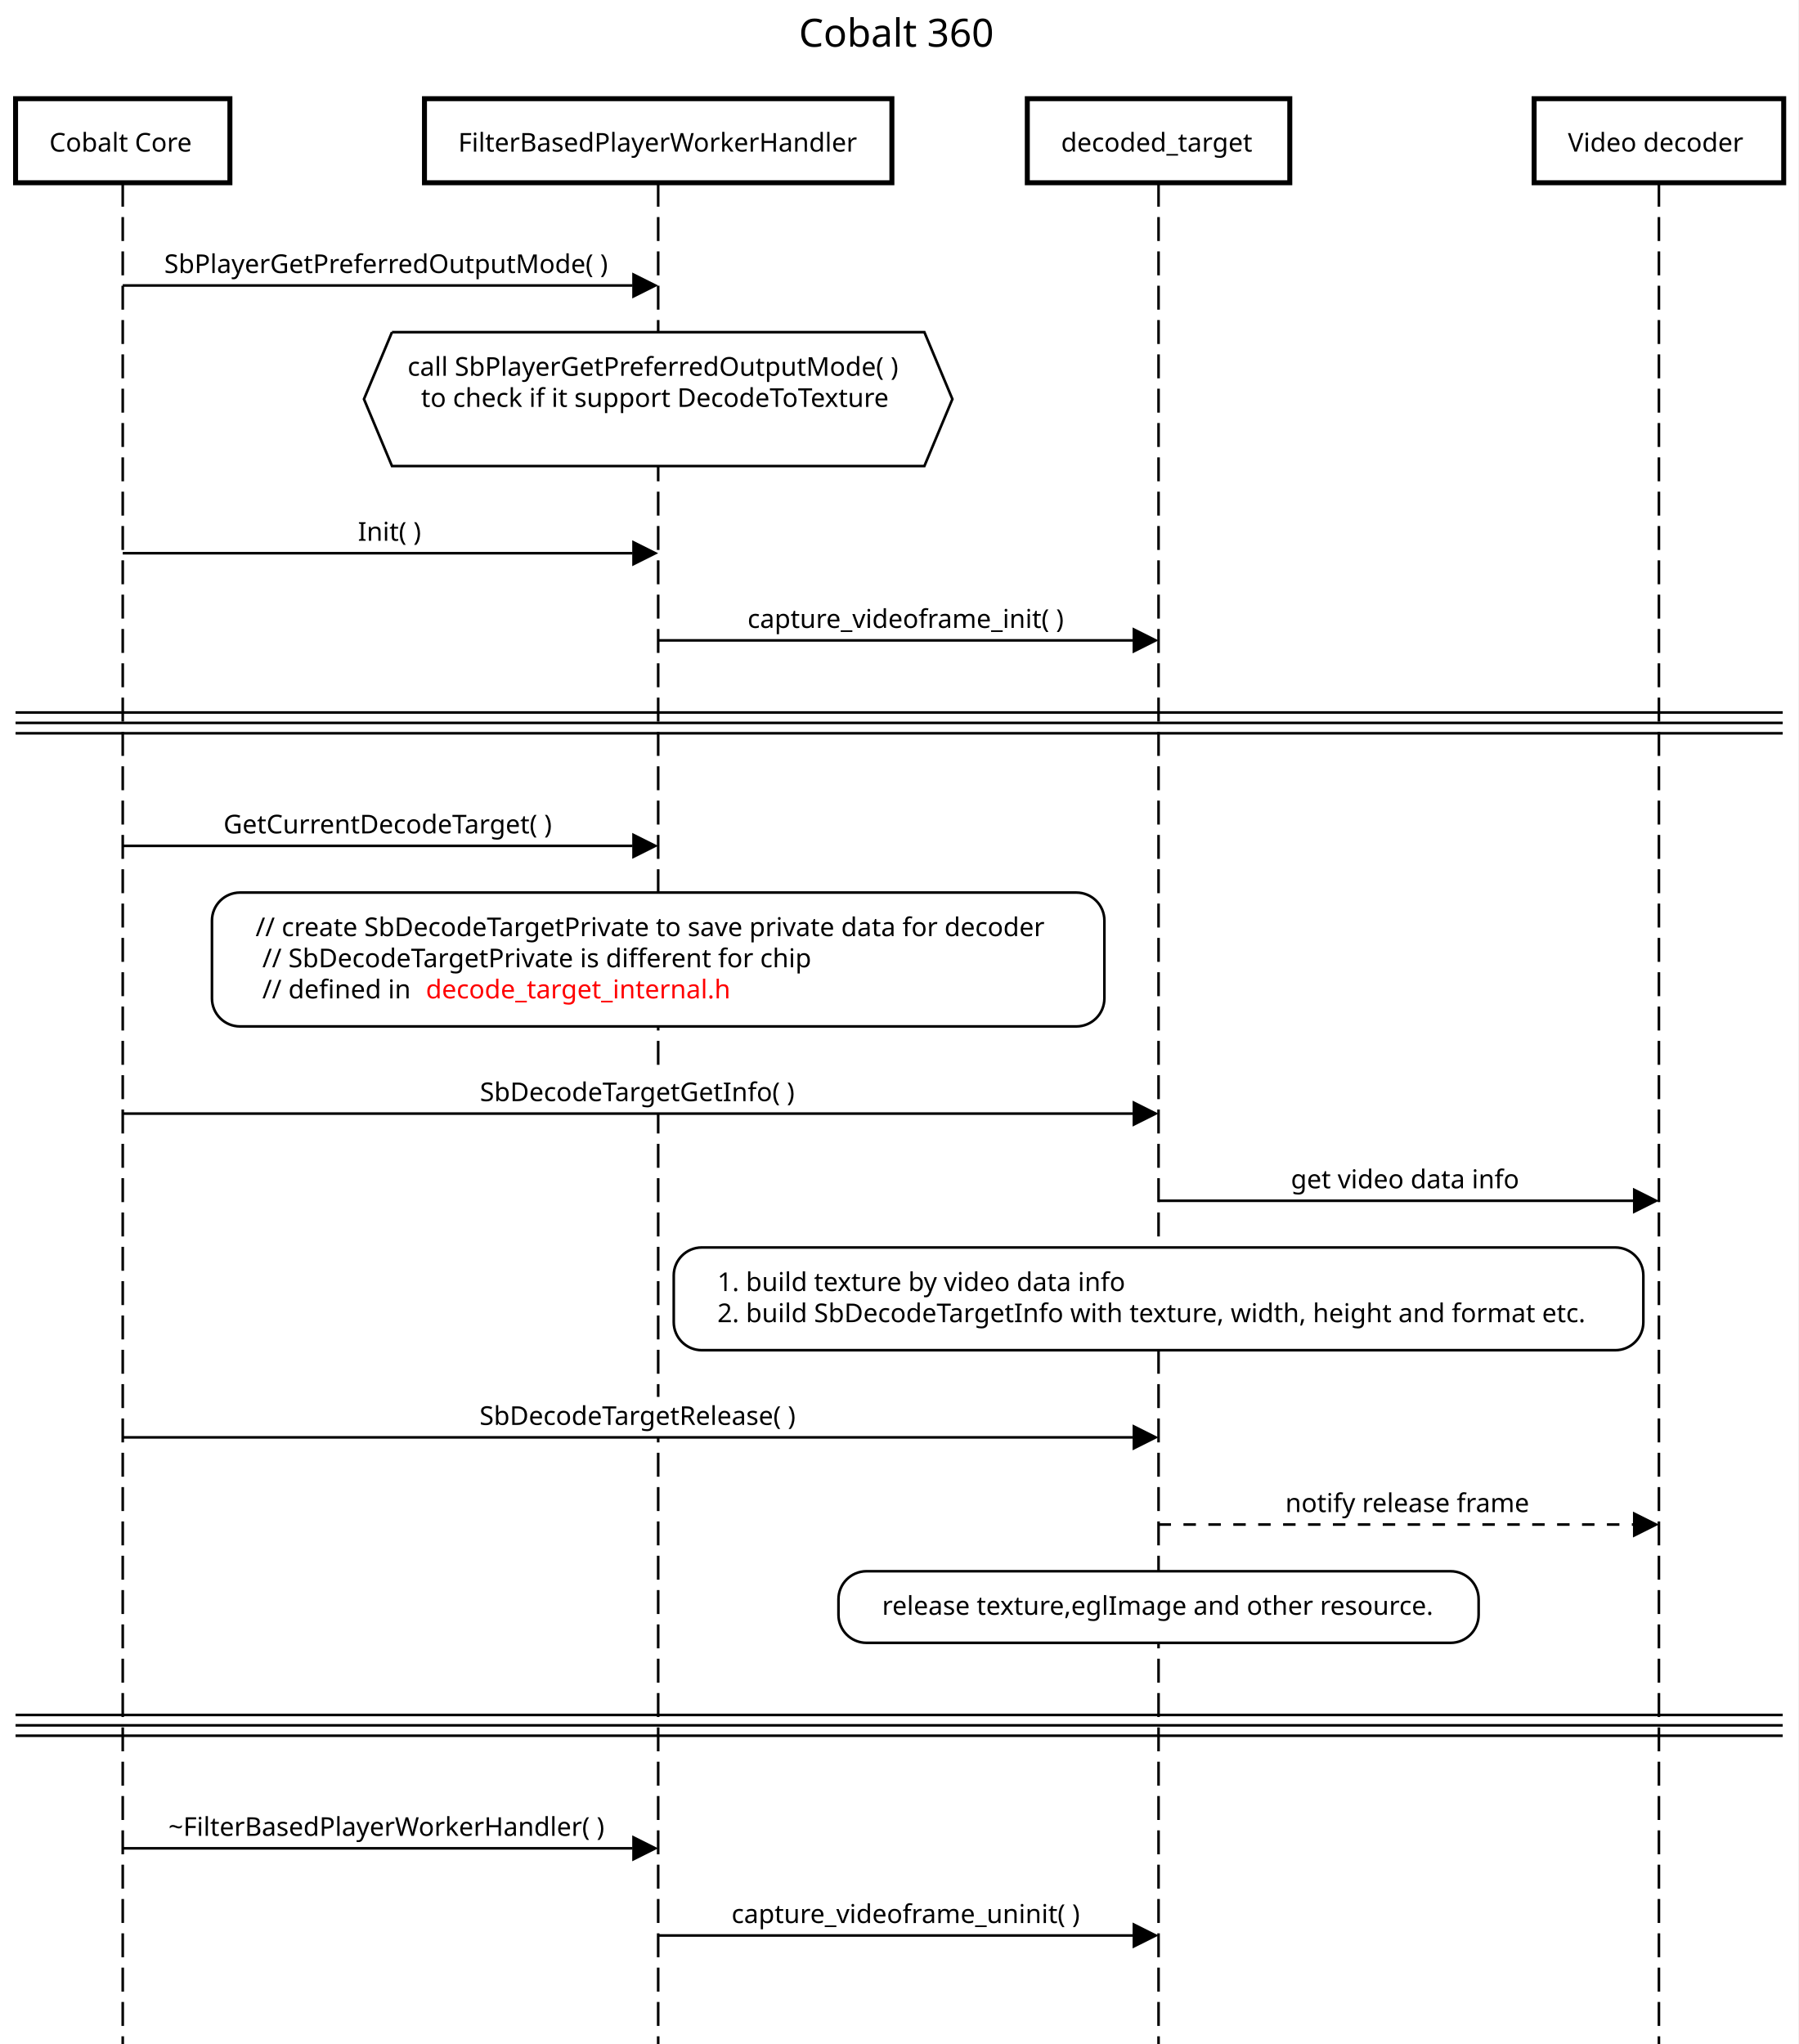
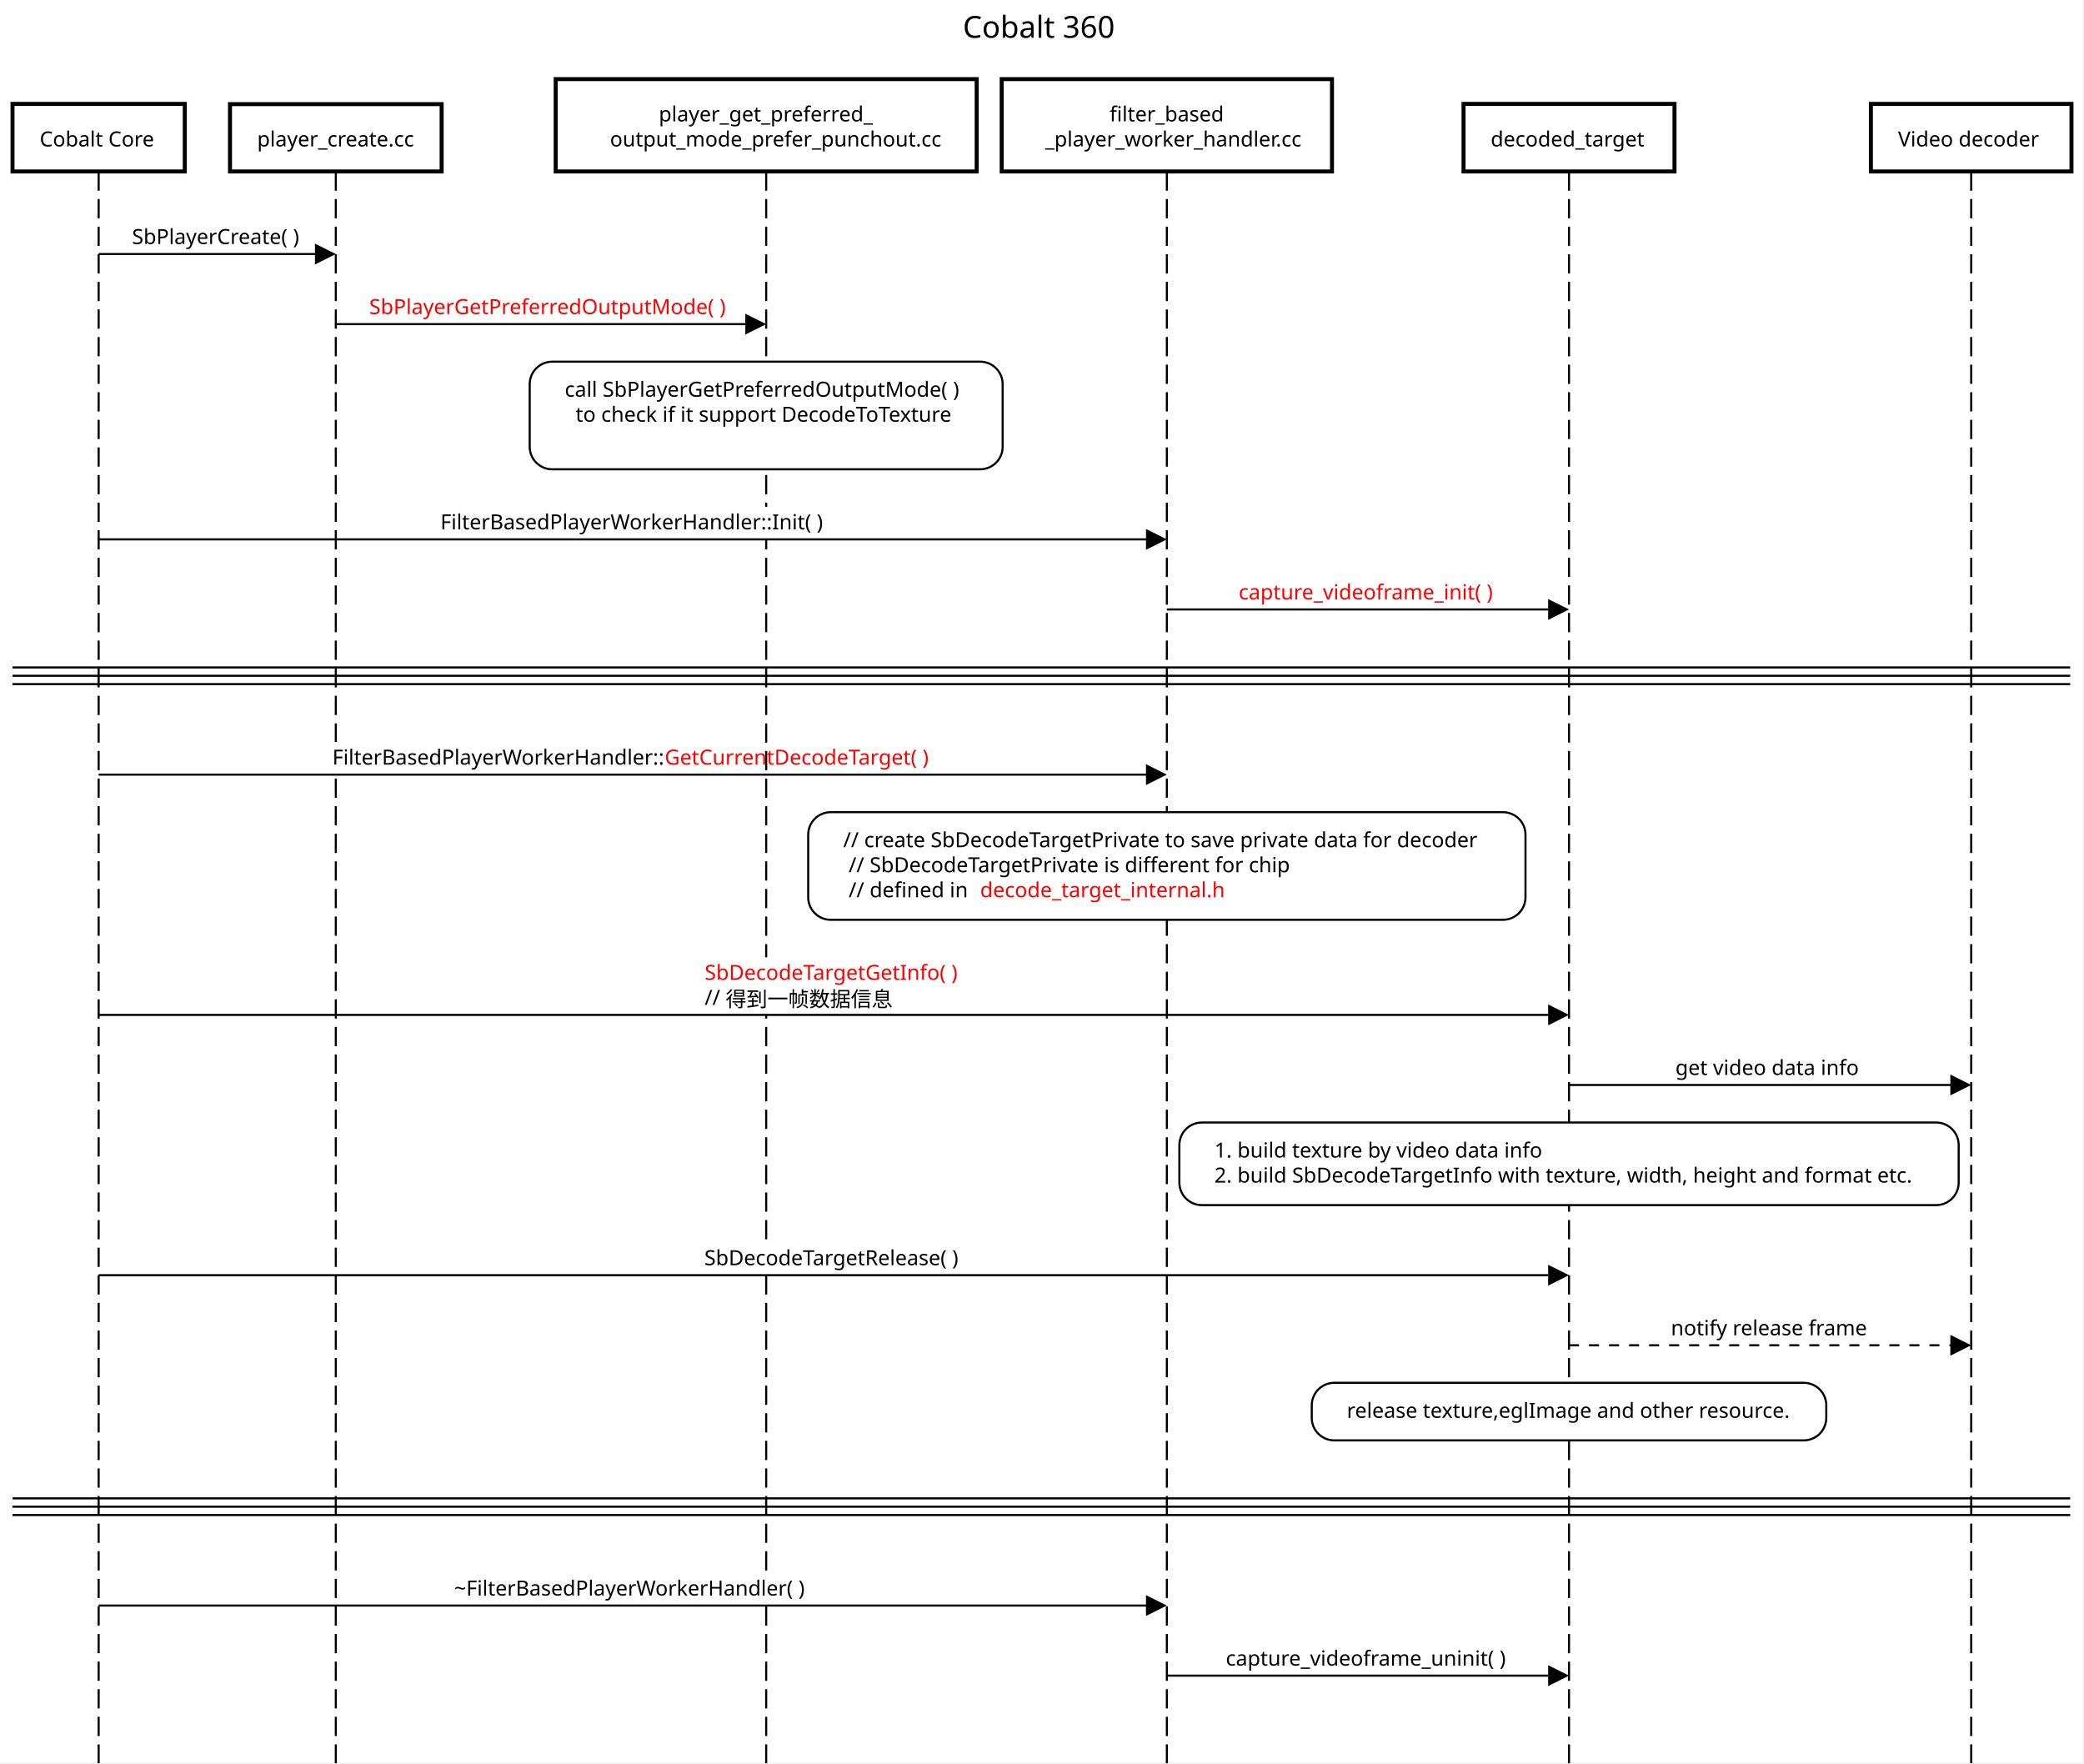
- <svg xmlns="http://www.w3.org/2000/svg" version="1.1" width="1016" height="1155">
+ <svg xmlns="http://www.w3.org/2000/svg" version="1.1" width="1464.902" height="1239.355">
  <defs />
  <g>
    <g />
    <g />
    <g />
    <g />
    <g />
    <g />
    <g />
    <g />
    <g />
    <g />
    <g />
    <g />
    <g />
    <g />
    <g />
    <g />
    <g />
    <g />
    <g />
    <g />
    <g />
    <g />
+     <g />
+     <g />
+     <g />
+     <g />
+     <g />
+     <g />
+     <g />
+     <g />
+     <g />
+     <g />
+     <g />
+     <g />
+     <g />
+     <g />
+     <g />
+     <g />
+     <g />
+     <g />
+     <g />
+     <g />
+     <g />
+     <g />
+     <g />
+     <g />
+     <g />
+     <g />
+     <g />
+     <g />
+     <g />
+     <g />
+     <g />
+     <g />
+     <g />
+     <g />
+     <g />
+     <g />
+     <g />
+     <g />
+     <g />
+     <g />
+     <g />
+     <g />
+     <g />
+     <g />
+     <g />
+     <g />
+     <g />
+     <g />
+     <g />
+     <g />
+     <g />
+     <g />
+     <g />
+     <g />
+     <g />
+     <g />
+     <g />
+     <g />
+     <g />
+     <g />
+     <g />
+     <g />
+     <g />
+     <g />
+     <g />
+     <g />
+     <g />
+     <g />
+     <g />
+     <g />
+     <g />
+     <g />
+     <g />
+     <g />
+     <g />
+     <g />
+     <g />
+     <g />
+     <g />
+     <g />
+     <g />
+     <g />
+     <g />
+     <g />
+     <g />
+     <g />
+     <g />
+     <g />
+     <g />
+     <g />
+     <g />
+     <g />
+     <g />
+     <g />
+     <g />
+     <g />
+     <g />
+     <g />
+     <g />
+     <g />
+     <g />
+     <g />
+     <g />
+     <g />
+     <g />
+     <g />
+     <g />
+     <g />
+     <g />
+     <g />
+     <g />
+     <g />
+     <g />
+     <g />
+     <g />
+     <g />
+     <g />
+     <g />
+     <g />
+     <g />
+     <g />
+     <g />
+     <g />
+     <g />
+     <g />
+     <g />
+     <g />
+     <g />
+     <g />
+     <g />
+     <g />
+     <g />
+     <g />
+     <g />
+     <g />
+     <g />
+     <g />
+     <g />
+     <g />
+     <g />
+     <g />
+     <g />
+     <g />
+     <g />
+     <g />
+     <g />
+     <g />
+     <g />
+     <g />
+     <g />
+     <g />
+     <g />
+     <g />
+     <g />
+     <g />
+     <g />
+     <g />
+     <g />
+     <g />
+     <g />
+     <g />
+     <g />
+     <g />
+     <g />
+     <g />
+     <g />
+     <g />
+     <g />
+     <g />
+     <g />
+     <g />
+     <g />
+     <g />
+     <g />
+     <g />
+     <g />
+     <g />
+     <g />
    <g>
-       <rect fill="white" stroke="none" x="0" y="0" width="1016" height="1155" />
+       <rect fill="white" stroke="none" x="0" y="0" width="1464" height="1239" />
+     </g>
+     <g />
+     <g>
+       <path fill="none" stroke="black" paint-order="fill stroke markers" d=" M 69.343 120.52 L 69.343 1239.355" stroke-miterlimit="10" stroke-width="1.466" stroke-dasharray="13.532,5.864" />
+       <path fill="none" stroke="black" paint-order="fill stroke markers" d=" M 236.054 120.52 L 236.054 1239.355" stroke-miterlimit="10" stroke-width="1.466" stroke-dasharray="13.532,5.864" />
+       <path fill="none" stroke="black" paint-order="fill stroke markers" d=" M 538.57 120.52 L 538.57 1239.355" stroke-miterlimit="10" stroke-width="1.466" stroke-dasharray="13.532,5.864" />
+       <path fill="none" stroke="black" paint-order="fill stroke markers" d=" M 820.21 120.52 L 820.21 1239.355" stroke-miterlimit="10" stroke-width="1.466" stroke-dasharray="13.532,5.864" />
+       <path fill="none" stroke="black" paint-order="fill stroke markers" d=" M 1102.907 120.52 L 1102.907 1239.355" stroke-miterlimit="10" stroke-width="1.466" stroke-dasharray="13.532,5.864" />
+       <path fill="none" stroke="black" paint-order="fill stroke markers" d=" M 1385.605 120.52 L 1385.605 1239.355" stroke-miterlimit="10" stroke-width="1.466" stroke-dasharray="13.532,5.864" />
    </g>
    <g>
-       <text fill="black" stroke="none" font-family="sans-serif" font-size="16.5pt" font-style="normal" font-weight="normal" text-decoration="normal" x="451.342" y="26.388" text-anchor="start" dominant-baseline="alphabetic" xml:space="preserve">Cobalt 360</text>
-     </g>
-     <g />
-     <g>
-       <path fill="none" stroke="black" paint-order="fill stroke markers" d=" M 69.343 103.264 L 69.343 1155.251" stroke-miterlimit="10" stroke-width="1.466" stroke-dasharray="13.532,5.864" />
-       <path fill="none" stroke="black" paint-order="fill stroke markers" d=" M 371.859 103.264 L 371.859 1155.251" stroke-miterlimit="10" stroke-width="1.466" stroke-dasharray="13.532,5.864" />
-       <path fill="none" stroke="black" paint-order="fill stroke markers" d=" M 654.557 103.264 L 654.557 1155.251" stroke-miterlimit="10" stroke-width="1.466" stroke-dasharray="13.532,5.864" />
-       <path fill="none" stroke="black" paint-order="fill stroke markers" d=" M 937.255 103.264 L 937.255 1155.251" stroke-miterlimit="10" stroke-width="1.466" stroke-dasharray="13.532,5.864" />
+       <path fill="none" stroke="none" />
+       <g>
+         <path fill="white" stroke="black" paint-order="fill stroke markers" d=" M 8.796 73.022 L 129.891 73.022 L 129.891 120.52 L 8.796 120.52 L 8.796 73.022 Z" stroke-miterlimit="10" stroke-width="2.815" stroke-dasharray="" />
+       </g>
+       <g>
+         <g />
+         <text fill="black" stroke="none" font-family="sans-serif" font-size="11pt" font-style="normal" font-weight="normal" text-decoration="normal" x="27.883" y="102.928" text-anchor="start" dominant-baseline="alphabetic" xml:space="preserve">Cobalt Core</text>
+       </g>
+       <path fill="none" stroke="none" />
+       <g>
+         <path fill="white" stroke="black" paint-order="fill stroke markers" d=" M 161.674 73.198 L 310.435 73.198 L 310.435 120.52 L 161.674 120.52 L 161.674 73.198 Z" stroke-miterlimit="10" stroke-width="2.815" stroke-dasharray="" />
+       </g>
+       <g>
+         <text fill="black" stroke="none" font-family="sans-serif" font-size="11pt" font-style="normal" font-weight="normal" text-decoration="normal" x="180.761" y="102.928" text-anchor="start" dominant-baseline="alphabetic" xml:space="preserve">player_create.cc</text>
+       </g>
+       <path fill="none" stroke="none" />
+       <g>
+         <path fill="white" stroke="black" paint-order="fill stroke markers" d=" M 390.607 55.606 L 686.534 55.606 L 686.534 120.52 L 390.607 120.52 L 390.607 55.606 Z" stroke-miterlimit="10" stroke-width="2.815" stroke-dasharray="" />
+       </g>
+       <g>
+         <text fill="black" stroke="none" font-family="sans-serif" font-size="11pt" font-style="normal" font-weight="normal" text-decoration="normal" x="463.076" y="85.336" text-anchor="start" dominant-baseline="alphabetic" xml:space="preserve">player_get_preferred_</text>
+         <text fill="black" stroke="none" font-family="sans-serif" font-size="11pt" font-style="normal" font-weight="normal" text-decoration="normal" x="409.694" y="102.928" text-anchor="start" dominant-baseline="alphabetic" xml:space="preserve">     output_mode_prefer_punchout.cc</text>
+       </g>
+       <path fill="none" stroke="none" />
+       <g>
+         <path fill="white" stroke="black" paint-order="fill stroke markers" d=" M 704.125 55.606 L 936.294 55.606 L 936.294 120.52 L 704.125 120.52 L 704.125 55.606 Z" stroke-miterlimit="10" stroke-width="2.815" stroke-dasharray="" />
+       </g>
+       <g>
+         <text fill="black" stroke="none" font-family="sans-serif" font-size="11pt" font-style="normal" font-weight="normal" text-decoration="normal" x="779.984" y="85.336" text-anchor="start" dominant-baseline="alphabetic" xml:space="preserve">filter_based</text>
+         <text fill="black" stroke="none" font-family="sans-serif" font-size="11pt" font-style="normal" font-weight="normal" text-decoration="normal" x="723.212" y="102.928" text-anchor="start" dominant-baseline="alphabetic" xml:space="preserve">   _player_worker_handler.cc</text>
+       </g>
+       <path fill="none" stroke="none" />
+       <g>
+         <path fill="white" stroke="black" paint-order="fill stroke markers" d=" M 1028.759 73.022 L 1177.055 73.022 L 1177.055 120.52 L 1028.759 120.52 L 1028.759 73.022 Z" stroke-miterlimit="10" stroke-width="2.815" stroke-dasharray="" />
+       </g>
+       <g>
+         <g />
+         <text fill="black" stroke="none" font-family="sans-serif" font-size="11pt" font-style="normal" font-weight="normal" text-decoration="normal" x="1047.846" y="102.928" text-anchor="start" dominant-baseline="alphabetic" xml:space="preserve">decoded_target</text>
+       </g>
+       <path fill="none" stroke="none" />
+       <g>
+         <path fill="white" stroke="black" paint-order="fill stroke markers" d=" M 1315.104 73.022 L 1456.106 73.022 L 1456.106 120.52 L 1315.104 120.52 L 1315.104 73.022 Z" stroke-miterlimit="10" stroke-width="2.815" stroke-dasharray="" />
+       </g>
+       <g>
+         <g />
+         <text fill="black" stroke="none" font-family="sans-serif" font-size="11pt" font-style="normal" font-weight="normal" text-decoration="normal" x="1334.191" y="102.928" text-anchor="start" dominant-baseline="alphabetic" xml:space="preserve">Video decoder</text>
+       </g>
    </g>
    <g>
-       <path fill="none" stroke="none" />
-       <g>
-         <path fill="white" stroke="black" paint-order="fill stroke markers" d=" M 8.796 55.766 L 129.891 55.766 L 129.891 103.264 L 8.796 103.264 L 8.796 55.766 Z" stroke-miterlimit="10" stroke-width="2.815" stroke-dasharray="" />
-       </g>
-       <g>
-         <g />
-         <text fill="black" stroke="none" font-family="sans-serif" font-size="11pt" font-style="normal" font-weight="normal" text-decoration="normal" x="27.883" y="85.672" text-anchor="start" dominant-baseline="alphabetic" xml:space="preserve">Cobalt Core</text>
-       </g>
-       <path fill="none" stroke="none" />
-       <g>
-         <path fill="white" stroke="black" paint-order="fill stroke markers" d=" M 239.82 55.766 L 503.899 55.766 L 503.899 103.264 L 239.82 103.264 L 239.82 55.766 Z" stroke-miterlimit="10" stroke-width="2.815" stroke-dasharray="" />
-       </g>
-       <g>
-         <g />
-         <text fill="black" stroke="none" font-family="sans-serif" font-size="11pt" font-style="normal" font-weight="normal" text-decoration="normal" x="258.907" y="85.672" text-anchor="start" dominant-baseline="alphabetic" xml:space="preserve">FilterBasedPlayerWorkerHandler</text>
-       </g>
-       <path fill="none" stroke="none" />
-       <g>
-         <path fill="white" stroke="black" paint-order="fill stroke markers" d=" M 580.409 55.766 L 728.705 55.766 L 728.705 103.264 L 580.409 103.264 L 580.409 55.766 Z" stroke-miterlimit="10" stroke-width="2.815" stroke-dasharray="" />
-       </g>
-       <g>
-         <g />
-         <text fill="black" stroke="none" font-family="sans-serif" font-size="11pt" font-style="normal" font-weight="normal" text-decoration="normal" x="599.496" y="85.672" text-anchor="start" dominant-baseline="alphabetic" xml:space="preserve">decoded_target</text>
-       </g>
-       <path fill="none" stroke="none" />
-       <g>
-         <path fill="white" stroke="black" paint-order="fill stroke markers" d=" M 866.754 55.766 L 1007.756 55.766 L 1007.756 103.264 L 866.754 103.264 L 866.754 55.766 Z" stroke-miterlimit="10" stroke-width="2.815" stroke-dasharray="" />
-       </g>
-       <g>
-         <g />
-         <text fill="black" stroke="none" font-family="sans-serif" font-size="11pt" font-style="normal" font-weight="normal" text-decoration="normal" x="885.841" y="85.672" text-anchor="start" dominant-baseline="alphabetic" xml:space="preserve">Video decoder</text>
+       <g>
+         <text fill="black" stroke="none" font-family="sans-serif" font-size="16pt" font-style="normal" font-weight="normal" text-decoration="normal" x="676.8" y="26.548" text-anchor="start" dominant-baseline="alphabetic" xml:space="preserve">Cobalt 360</text>
+       </g>
+       <g>
+         <rect fill="white" stroke="none" x="90.16" y="155.703" width="125.077" height="22.869" />
+         <text fill="black" stroke="none" font-family="sans-serif" font-size="11pt" font-style="normal" font-weight="normal" text-decoration="normal" x="92.799" y="171.536" text-anchor="start" dominant-baseline="alphabetic" xml:space="preserve">SbPlayerCreate( )</text>
+       </g>
+       <g>
+         <path fill="none" stroke="black" paint-order="fill stroke markers" d=" M 69.343 178.572 L 221.57 178.572" stroke-miterlimit="10" stroke-width="1.466" stroke-dasharray="" />
+         <g transform="translate(236.0541,178.5723) translate(-236.0541,-178.5723)">
+           <path fill="black" stroke="none" paint-order="stroke fill markers" d=" M 221.394 171.242 L 236.054 178.572 L 221.394 185.902 Z" />
+         </g>
+       </g>
+       <g>
+         <rect fill="white" stroke="none" x="256.871" y="204.96" width="260.882" height="22.869" />
+         <text fill="red" stroke="none" font-family="sans-serif" font-size="11pt" font-style="normal" font-weight="normal" text-decoration="normal" x="259.51" y="220.793" text-anchor="start" dominant-baseline="alphabetic" xml:space="preserve">SbPlayerGetPreferredOutputMode( )</text>
+       </g>
+       <g>
+         <path fill="none" stroke="black" paint-order="fill stroke markers" d=" M 236.054 227.829 L 524.086 227.829" stroke-miterlimit="10" stroke-width="1.466" stroke-dasharray="" />
+         <g transform="translate(538.5704,227.8293) translate(-538.5704,-227.8293)">
+           <path fill="black" stroke="none" paint-order="stroke fill markers" d=" M 523.911 220.499 L 538.57 227.829 L 523.911 235.159 Z" />
+         </g>
+       </g>
+       <path fill="white" stroke="black" paint-order="fill stroke markers" d=" M 372.342 270.049 L 372.342 270.049 A 15.833 15.833 0 0 1 388.175 254.217 L 688.966 254.217 L 688.966 254.217 A 15.833 15.833 0 0 1 704.799 270.049 L 704.799 314.029 L 704.799 314.029 A 15.833 15.833 0 0 1 688.966 329.861 L 388.175 329.861 L 388.175 329.861 A 15.833 15.833 0 0 1 372.342 314.029 L 372.342 270.049" stroke-miterlimit="10" stroke-width="1.466" stroke-dasharray="" />
+       <g>
+         <text fill="black" stroke="none" font-family="sans-serif" font-size="11pt" font-style="normal" font-weight="normal" text-decoration="normal" x="396.971" y="278.845" text-anchor="start" dominant-baseline="alphabetic" xml:space="preserve">call SbPlayerGetPreferredOutputMode( )</text>
+         <text fill="black" stroke="none" font-family="sans-serif" font-size="11pt" font-style="normal" font-weight="normal" text-decoration="normal" x="396.971" y="296.437" text-anchor="start" dominant-baseline="alphabetic" xml:space="preserve">  to check if it support DecodeToTexture</text>
+       </g>
+       <g>
+         <rect fill="white" stroke="none" x="306.919" y="356.249" width="275.714" height="22.869" />
+         <text fill="black" stroke="none" font-family="sans-serif" font-size="11pt" font-style="normal" font-weight="normal" text-decoration="normal" x="309.558" y="372.082" text-anchor="start" dominant-baseline="alphabetic" xml:space="preserve">FilterBasedPlayerWorkerHandler::Init( )</text>
+       </g>
+       <g>
+         <path fill="none" stroke="black" paint-order="fill stroke markers" d=" M 69.343 379.118 L 805.726 379.118" stroke-miterlimit="10" stroke-width="1.466" stroke-dasharray="" />
+         <g transform="translate(820.2095,379.1184) translate(-820.2095,-379.1184)">
+           <path fill="black" stroke="none" paint-order="stroke fill markers" d=" M 805.55 371.788 L 820.21 379.118 L 805.55 386.448 Z" />
+         </g>
+       </g>
+       <g>
+         <rect fill="white" stroke="none" x="868.043" y="405.506" width="187.031" height="22.869" />
+         <text fill="red" stroke="none" font-family="sans-serif" font-size="11pt" font-style="normal" font-weight="normal" text-decoration="normal" x="870.682" y="421.339" text-anchor="start" dominant-baseline="alphabetic" xml:space="preserve">capture_videoframe_init( )</text>
+       </g>
+       <g>
+         <path fill="none" stroke="black" paint-order="fill stroke markers" d=" M 820.21 428.375 L 1088.423 428.375" stroke-miterlimit="10" stroke-width="1.466" stroke-dasharray="" />
+         <g transform="translate(1102.907,428.3753) translate(-1102.907,-428.3753)">
+           <path fill="black" stroke="none" paint-order="stroke fill markers" d=" M 1088.248 421.045 L 1102.907 428.375 L 1088.248 435.705 Z" />
+         </g>
+       </g>
+       <path fill="none" stroke="black" paint-order="fill stroke markers" d=" M 8.796 469.13 L 1455.204 469.13 M 8.796 474.993 L 1455.204 474.993 M 8.796 480.857 L 1455.204 480.857" stroke-miterlimit="10" stroke-width="1.466" stroke-dasharray="" />
+       <g>
+         <rect fill="white" stroke="none" x="230.996" y="521.612" width="238.878" height="22.869" />
+         <rect fill="white" stroke="none" x="230.996" y="521.612" width="193.96" height="22.869" />
+         <text fill="black" stroke="none" font-family="sans-serif" font-size="11pt" font-style="normal" font-weight="normal" text-decoration="normal" x="233.635" y="537.444" text-anchor="start" dominant-baseline="alphabetic" xml:space="preserve">FilterBasedPlayerWorkerHandler::</text>
+         <text fill="red" stroke="none" font-family="sans-serif" font-size="11pt" font-style="normal" font-weight="normal" text-decoration="normal" x="467.235" y="537.444" text-anchor="start" dominant-baseline="alphabetic" xml:space="preserve">GetCurrentDecodeTarget( )</text>
+       </g>
+       <g>
+         <path fill="none" stroke="black" paint-order="fill stroke markers" d=" M 69.343 544.481 L 805.726 544.481" stroke-miterlimit="10" stroke-width="1.466" stroke-dasharray="" />
+         <g transform="translate(820.2095,544.4809) translate(-820.2095,-544.4809)">
+           <path fill="black" stroke="none" paint-order="stroke fill markers" d=" M 805.55 537.151 L 820.21 544.481 L 805.55 551.811 Z" />
+         </g>
+       </g>
+       <path fill="white" stroke="black" paint-order="fill stroke markers" d=" M 568.108 586.701 L 568.108 586.701 A 15.833 15.833 0 0 1 583.941 570.869 L 1056.479 570.869 L 1056.479 570.869 A 15.833 15.833 0 0 1 1072.311 586.701 L 1072.311 630.68 L 1072.311 630.68 A 15.833 15.833 0 0 1 1056.479 646.513 L 583.941 646.513 L 583.941 646.513 A 15.833 15.833 0 0 1 568.108 630.68 L 568.108 586.701" stroke-miterlimit="10" stroke-width="1.466" stroke-dasharray="" />
+       <g>
+         <text fill="black" stroke="none" font-family="sans-serif" font-size="11pt" font-style="normal" font-weight="normal" text-decoration="normal" x="592.736" y="595.497" text-anchor="start" dominant-baseline="alphabetic" xml:space="preserve">// create SbDecodeTargetPrivate to save private data for decoder</text>
+         <text fill="black" stroke="none" font-family="sans-serif" font-size="11pt" font-style="normal" font-weight="normal" text-decoration="normal" x="592.736" y="613.089" text-anchor="start" dominant-baseline="alphabetic" xml:space="preserve"> // SbDecodeTargetPrivate is different for chip</text>
+         <text fill="black" stroke="none" font-family="sans-serif" font-size="11pt" font-style="normal" font-weight="normal" text-decoration="normal" x="592.736" y="630.68" text-anchor="start" dominant-baseline="alphabetic" xml:space="preserve"> // defined in </text>
+         <text fill="red" stroke="none" font-family="sans-serif" font-size="11pt" font-style="normal" font-weight="normal" text-decoration="normal" x="688.957" y="630.68" text-anchor="start" dominant-baseline="alphabetic" xml:space="preserve">decode_target_internal.h</text>
+       </g>
+       <g>
+         <rect fill="white" stroke="none" x="492.681" y="672.901" width="186.888" height="22.869" />
+         <rect fill="white" stroke="none" x="492.681" y="690.492" width="139.422" height="22.869" />
+         <text fill="red" stroke="none" font-family="sans-serif" font-size="11pt" font-style="normal" font-weight="normal" text-decoration="normal" x="495.32" y="688.733" text-anchor="start" dominant-baseline="alphabetic" xml:space="preserve">SbDecodeTargetGetInfo( )</text>
+         <text fill="black" stroke="none" font-family="sans-serif" font-size="11pt" font-style="normal" font-weight="normal" text-decoration="normal" x="495.32" y="706.325" text-anchor="start" dominant-baseline="alphabetic" xml:space="preserve">// 得到一帧数据信息</text>
+       </g>
+       <g>
+         <path fill="none" stroke="black" paint-order="fill stroke markers" d=" M 69.343 713.362 L 1088.423 713.362" stroke-miterlimit="10" stroke-width="1.466" stroke-dasharray="" />
+         <g transform="translate(1102.907,713.3618) translate(-1102.907,-713.3618)">
+           <path fill="black" stroke="none" paint-order="stroke fill markers" d=" M 1088.248 706.032 L 1102.907 713.362 L 1088.248 720.692 Z" />
+         </g>
+       </g>
+       <g>
+         <rect fill="white" stroke="none" x="1175.035" y="739.749" width="138.441" height="22.869" />
+         <text fill="black" stroke="none" font-family="sans-serif" font-size="11pt" font-style="normal" font-weight="normal" text-decoration="normal" x="1177.674" y="755.582" text-anchor="start" dominant-baseline="alphabetic" xml:space="preserve">get video data info</text>
+       </g>
+       <g>
+         <path fill="none" stroke="black" paint-order="fill stroke markers" d=" M 1102.907 762.619 L 1371.121 762.619" stroke-miterlimit="10" stroke-width="1.466" stroke-dasharray="" />
+         <g transform="translate(1385.605,762.6187) translate(-1385.605,-762.6187)">
+           <path fill="black" stroke="none" paint-order="stroke fill markers" d=" M 1370.945 755.289 L 1385.605 762.619 L 1370.945 769.949 Z" />
+         </g>
+       </g>
+       <path fill="white" stroke="black" paint-order="fill stroke markers" d=" M 829.005 804.839 L 829.005 804.839 A 15.833 15.833 0 0 1 844.838 789.006 L 1360.977 789.006 L 1360.977 789.006 A 15.833 15.833 0 0 1 1376.809 804.839 L 1376.809 831.227 L 1376.809 831.227 A 15.833 15.833 0 0 1 1360.977 847.059 L 844.838 847.059 L 844.838 847.059 A 15.833 15.833 0 0 1 829.005 831.227 L 829.005 804.839" stroke-miterlimit="10" stroke-width="1.466" stroke-dasharray="" />
+       <g>
+         <text fill="black" stroke="none" font-family="sans-serif" font-size="11pt" font-style="normal" font-weight="normal" text-decoration="normal" x="853.634" y="813.635" text-anchor="start" dominant-baseline="alphabetic" xml:space="preserve">1. build texture by video data info</text>
+         <text fill="black" stroke="none" font-family="sans-serif" font-size="11pt" font-style="normal" font-weight="normal" text-decoration="normal" x="853.634" y="831.227" text-anchor="start" dominant-baseline="alphabetic" xml:space="preserve">2. build SbDecodeTargetInfo with texture, width, height and format etc.</text>
+       </g>
+       <g>
+         <rect fill="white" stroke="none" x="492.459" y="873.447" width="187.332" height="22.869" />
+         <text fill="black" stroke="none" font-family="sans-serif" font-size="11pt" font-style="normal" font-weight="normal" text-decoration="normal" x="495.098" y="889.279" text-anchor="start" dominant-baseline="alphabetic" xml:space="preserve">SbDecodeTargetRelease( )</text>
+       </g>
+       <g>
+         <path fill="none" stroke="black" paint-order="fill stroke markers" d=" M 69.343 896.316 L 1088.423 896.316" stroke-miterlimit="10" stroke-width="1.466" stroke-dasharray="" />
+         <g transform="translate(1102.907,896.316) translate(-1102.907,-896.316)">
+           <path fill="black" stroke="none" paint-order="stroke fill markers" d=" M 1088.248 888.986 L 1102.907 896.316 L 1088.248 903.646 Z" />
+         </g>
+       </g>
+       <g>
+         <rect fill="white" stroke="none" x="1171.886" y="922.704" width="144.741" height="22.869" />
+         <text fill="black" stroke="none" font-family="sans-serif" font-size="11pt" font-style="normal" font-weight="normal" text-decoration="normal" x="1174.525" y="938.536" text-anchor="start" dominant-baseline="alphabetic" xml:space="preserve">notify release frame</text>
+       </g>
+       <g>
+         <path fill="none" stroke="black" paint-order="fill stroke markers" d=" M 1102.907 945.573 L 1371.121 945.573" stroke-miterlimit="10" stroke-width="1.466" stroke-dasharray="7.037" />
+         <g transform="translate(1385.605,945.573) translate(-1385.605,-945.573)">
+           <path fill="black" stroke="none" paint-order="stroke fill markers" d=" M 1370.945 938.243 L 1385.605 945.573 L 1370.945 952.903 Z" />
+         </g>
+       </g>
+       <path fill="white" stroke="black" paint-order="fill stroke markers" d=" M 922.069 987.793 L 922.069 987.793 A 15.833 15.833 0 0 1 937.902 971.961 L 1267.913 971.961 L 1267.913 971.961 A 15.833 15.833 0 0 1 1283.746 987.793 L 1283.746 996.589 L 1283.746 996.589 A 15.833 15.833 0 0 1 1267.913 1012.422 L 937.902 1012.422 L 937.902 1012.422 A 15.833 15.833 0 0 1 922.069 996.589 L 922.069 987.793" stroke-miterlimit="10" stroke-width="1.466" stroke-dasharray="" />
+       <g>
+         <text fill="black" stroke="none" font-family="sans-serif" font-size="11pt" font-style="normal" font-weight="normal" text-decoration="normal" x="946.698" y="996.589" text-anchor="start" dominant-baseline="alphabetic" xml:space="preserve">release texture,eglImage and other resource.</text>
+       </g>
+       <path fill="none" stroke="black" paint-order="fill stroke markers" d=" M 8.796 1053.176 L 1455.204 1053.176 M 8.796 1059.04 L 1455.204 1059.04 M 8.796 1064.904 L 1455.204 1064.904" stroke-miterlimit="10" stroke-width="1.466" stroke-dasharray="" />
+       <g>
+         <rect fill="white" stroke="none" x="316.683" y="1105.658" width="256.187" height="22.869" />
+         <text fill="black" stroke="none" font-family="sans-serif" font-size="11pt" font-style="normal" font-weight="normal" text-decoration="normal" x="319.322" y="1121.491" text-anchor="start" dominant-baseline="alphabetic" xml:space="preserve">~FilterBasedPlayerWorkerHandler( )</text>
+       </g>
+       <g>
+         <path fill="none" stroke="black" paint-order="fill stroke markers" d=" M 69.343 1128.527 L 805.726 1128.527" stroke-miterlimit="10" stroke-width="1.466" stroke-dasharray="" />
+         <g transform="translate(820.2095,1128.527) translate(-820.2095,-1128.527)">
+           <path fill="black" stroke="none" paint-order="stroke fill markers" d=" M 805.55 1121.197 L 820.21 1128.527 L 805.55 1135.857 Z" />
+         </g>
+       </g>
+       <g>
+         <rect fill="white" stroke="none" x="859.009" y="1154.915" width="205.099" height="22.869" />
+         <text fill="black" stroke="none" font-family="sans-serif" font-size="11pt" font-style="normal" font-weight="normal" text-decoration="normal" x="861.648" y="1170.747" text-anchor="start" dominant-baseline="alphabetic" xml:space="preserve">capture_videoframe_uninit( )</text>
+       </g>
+       <g>
+         <path fill="none" stroke="black" paint-order="fill stroke markers" d=" M 820.21 1177.784 L 1088.423 1177.784" stroke-miterlimit="10" stroke-width="1.466" stroke-dasharray="" />
+         <g transform="translate(1102.907,1177.784) translate(-1102.907,-1177.784)">
+           <path fill="black" stroke="none" paint-order="stroke fill markers" d=" M 1088.248 1170.454 L 1102.907 1177.784 L 1088.248 1185.114 Z" />
+         </g>
      </g>
    </g>
-     <g>
-       <g>
-         <g>
-           <rect fill="white" stroke="none" x="90.16" y="138.447" width="260.882" height="22.869" />
-         </g>
-         <text fill="black" stroke="none" font-family="sans-serif" font-size="11pt" font-style="normal" font-weight="normal" text-decoration="normal" x="92.799" y="154.28" text-anchor="start" dominant-baseline="alphabetic" xml:space="preserve">SbPlayerGetPreferredOutputMode( )</text>
-       </g>
-       <g>
-         <path fill="none" stroke="black" paint-order="fill stroke markers" d=" M 69.343 161.316 L 357.376 161.316" stroke-miterlimit="10" stroke-width="1.466" stroke-dasharray="" />
-         <g transform="translate(371.8595,161.3164) translate(-371.8595,-161.3164)">
-           <path fill="black" stroke="none" paint-order="stroke fill markers" d=" M 357.2 153.987 L 371.859 161.316 L 357.2 168.646 Z" />
-         </g>
-       </g>
-       <path fill="white" stroke="black" paint-order="fill stroke markers" d=" M 221.464 187.704 L 522.255 187.704 L 538.088 225.526 L 522.255 263.349 L 221.464 263.349 L 205.631 225.526 L 221.464 187.704" stroke-miterlimit="10" stroke-width="1.466" stroke-dasharray="" />
-       <g>
-         <text fill="black" stroke="none" font-family="sans-serif" font-size="11pt" font-style="normal" font-weight="normal" text-decoration="normal" x="230.26" y="212.333" text-anchor="start" dominant-baseline="alphabetic" xml:space="preserve">call SbPlayerGetPreferredOutputMode( )</text>
-         <text fill="black" stroke="none" font-family="sans-serif" font-size="11pt" font-style="normal" font-weight="normal" text-decoration="normal" x="230.26" y="229.924" text-anchor="start" dominant-baseline="alphabetic" xml:space="preserve">  to check if it support DecodeToTexture</text>
-         <text fill="black" stroke="none" font-family="sans-serif" font-size="11pt" font-style="normal" font-weight="normal" text-decoration="normal" x="230.26" y="247.516" text-anchor="start" dominant-baseline="alphabetic" xml:space="preserve" />
-       </g>
-       <g>
-         <g>
-           <rect fill="white" stroke="none" x="199.545" y="289.736" width="42.114" height="22.869" />
-         </g>
-         <text fill="black" stroke="none" font-family="sans-serif" font-size="11pt" font-style="normal" font-weight="normal" text-decoration="normal" x="202.183" y="305.569" text-anchor="start" dominant-baseline="alphabetic" xml:space="preserve">Init( )</text>
-       </g>
-       <g>
-         <path fill="none" stroke="black" paint-order="fill stroke markers" d=" M 69.343 312.606 L 357.376 312.606" stroke-miterlimit="10" stroke-width="1.466" stroke-dasharray="" />
-         <g transform="translate(371.8595,312.6055) translate(-371.8595,-312.6055)">
-           <path fill="black" stroke="none" paint-order="stroke fill markers" d=" M 357.2 305.276 L 371.859 312.606 L 357.2 319.935 Z" />
-         </g>
-       </g>
-       <g>
-         <g>
-           <rect fill="white" stroke="none" x="419.693" y="338.993" width="187.031" height="22.869" />
-         </g>
-         <text fill="black" stroke="none" font-family="sans-serif" font-size="11pt" font-style="normal" font-weight="normal" text-decoration="normal" x="422.331" y="354.826" text-anchor="start" dominant-baseline="alphabetic" xml:space="preserve">capture_videoframe_init( )</text>
-       </g>
-       <g>
-         <path fill="none" stroke="black" paint-order="fill stroke markers" d=" M 371.859 361.862 L 640.073 361.862" stroke-miterlimit="10" stroke-width="1.466" stroke-dasharray="" />
-         <g transform="translate(654.5573,361.8624) translate(-654.5573,-361.8624)">
-           <path fill="black" stroke="none" paint-order="stroke fill markers" d=" M 639.897 354.533 L 654.557 361.862 L 639.897 369.192 Z" />
-         </g>
-       </g>
-       <path fill="none" stroke="black" paint-order="fill stroke markers" d=" M 8.796 402.617 L 1007.204 402.617 M 8.796 408.481 L 1007.204 408.481 M 8.796 414.345 L 1007.204 414.345" stroke-miterlimit="10" stroke-width="1.466" stroke-dasharray="" />
-       <g>
-         <g>
-           <rect fill="white" stroke="none" x="123.621" y="455.099" width="193.96" height="22.869" />
-         </g>
-         <text fill="black" stroke="none" font-family="sans-serif" font-size="11pt" font-style="normal" font-weight="normal" text-decoration="normal" x="126.26" y="470.931" text-anchor="start" dominant-baseline="alphabetic" xml:space="preserve">GetCurrentDecodeTarget( )</text>
-       </g>
-       <g>
-         <path fill="none" stroke="black" paint-order="fill stroke markers" d=" M 69.343 477.968 L 357.376 477.968" stroke-miterlimit="10" stroke-width="1.466" stroke-dasharray="" />
-         <g transform="translate(371.8595,477.968) translate(-371.8595,-477.968)">
-           <path fill="black" stroke="none" paint-order="stroke fill markers" d=" M 357.2 470.638 L 371.859 477.968 L 357.2 485.298 Z" />
-         </g>
-       </g>
-       <path fill="white" stroke="black" paint-order="fill stroke markers" d=" M 119.758 520.188 L 119.758 520.188 A 15.833 15.833 0 0 1 135.59 504.356 L 608.128 504.356 L 608.128 504.356 A 15.833 15.833 0 0 1 623.961 520.188 L 623.961 564.168 L 623.961 564.168 A 15.833 15.833 0 0 1 608.128 580 L 135.59 580 L 135.59 580 A 15.833 15.833 0 0 1 119.758 564.168 L 119.758 520.188" stroke-miterlimit="10" stroke-width="1.466" stroke-dasharray="" />
-       <g>
-         <text fill="black" stroke="none" font-family="sans-serif" font-size="11pt" font-style="normal" font-weight="normal" text-decoration="normal" x="144.386" y="528.984" text-anchor="start" dominant-baseline="alphabetic" xml:space="preserve">// create SbDecodeTargetPrivate to save private data for decoder</text>
-         <text fill="black" stroke="none" font-family="sans-serif" font-size="11pt" font-style="normal" font-weight="normal" text-decoration="normal" x="144.386" y="546.576" text-anchor="start" dominant-baseline="alphabetic" xml:space="preserve"> // SbDecodeTargetPrivate is different for chip</text>
-         <text fill="black" stroke="none" font-family="sans-serif" font-size="11pt" font-style="normal" font-weight="normal" text-decoration="normal" x="144.386" y="564.168" text-anchor="start" dominant-baseline="alphabetic" xml:space="preserve"> // defined in </text>
-         <text fill="red" stroke="none" font-family="sans-serif" font-size="11pt" font-style="normal" font-weight="normal" text-decoration="normal" x="240.607" y="564.168" text-anchor="start" dominant-baseline="alphabetic" xml:space="preserve">decode_target_internal.h</text>
-       </g>
-       <g>
-         <g>
-           <rect fill="white" stroke="none" x="268.506" y="606.388" width="186.888" height="22.869" />
-         </g>
-         <text fill="black" stroke="none" font-family="sans-serif" font-size="11pt" font-style="normal" font-weight="normal" text-decoration="normal" x="271.145" y="622.22" text-anchor="start" dominant-baseline="alphabetic" xml:space="preserve">SbDecodeTargetGetInfo( )</text>
-       </g>
-       <g>
-         <path fill="none" stroke="black" paint-order="fill stroke markers" d=" M 69.343 629.257 L 640.073 629.257" stroke-miterlimit="10" stroke-width="1.466" stroke-dasharray="" />
-         <g transform="translate(654.5573,629.2572) translate(-654.5573,-629.2572)">
-           <path fill="black" stroke="none" paint-order="stroke fill markers" d=" M 639.897 621.927 L 654.557 629.257 L 639.897 636.587 Z" />
-         </g>
-       </g>
-       <g>
-         <g>
-           <rect fill="white" stroke="none" x="726.685" y="655.645" width="138.441" height="22.869" />
-         </g>
-         <text fill="black" stroke="none" font-family="sans-serif" font-size="11pt" font-style="normal" font-weight="normal" text-decoration="normal" x="729.324" y="671.477" text-anchor="start" dominant-baseline="alphabetic" xml:space="preserve">get video data info</text>
-       </g>
-       <g>
-         <path fill="none" stroke="black" paint-order="fill stroke markers" d=" M 654.557 678.514 L 922.771 678.514" stroke-miterlimit="10" stroke-width="1.466" stroke-dasharray="" />
-         <g transform="translate(937.2551,678.5141) translate(-937.2551,-678.5141)">
-           <path fill="black" stroke="none" paint-order="stroke fill markers" d=" M 922.595 671.184 L 937.255 678.514 L 922.595 685.844 Z" />
-         </g>
-       </g>
-       <path fill="white" stroke="black" paint-order="fill stroke markers" d=" M 380.655 720.734 L 380.655 720.734 A 15.833 15.833 0 0 1 396.488 704.902 L 912.627 704.902 L 912.627 704.902 A 15.833 15.833 0 0 1 928.459 720.734 L 928.459 747.122 L 928.459 747.122 A 15.833 15.833 0 0 1 912.627 762.955 L 396.488 762.955 L 396.488 762.955 A 15.833 15.833 0 0 1 380.655 747.122 L 380.655 720.734" stroke-miterlimit="10" stroke-width="1.466" stroke-dasharray="" />
-       <g>
-         <text fill="black" stroke="none" font-family="sans-serif" font-size="11pt" font-style="normal" font-weight="normal" text-decoration="normal" x="405.284" y="729.53" text-anchor="start" dominant-baseline="alphabetic" xml:space="preserve">1. build texture by video data info</text>
-         <text fill="black" stroke="none" font-family="sans-serif" font-size="11pt" font-style="normal" font-weight="normal" text-decoration="normal" x="405.284" y="747.122" text-anchor="start" dominant-baseline="alphabetic" xml:space="preserve">2. build SbDecodeTargetInfo with texture, width, height and format etc.</text>
-       </g>
-       <g>
-         <g>
-           <rect fill="white" stroke="none" x="268.284" y="789.342" width="187.332" height="22.869" />
-         </g>
-         <text fill="black" stroke="none" font-family="sans-serif" font-size="11pt" font-style="normal" font-weight="normal" text-decoration="normal" x="270.923" y="805.175" text-anchor="start" dominant-baseline="alphabetic" xml:space="preserve">SbDecodeTargetRelease( )</text>
-       </g>
-       <g>
-         <path fill="none" stroke="black" paint-order="fill stroke markers" d=" M 69.343 812.211 L 640.073 812.211" stroke-miterlimit="10" stroke-width="1.466" stroke-dasharray="" />
-         <g transform="translate(654.5573,812.2114) translate(-654.5573,-812.2114)">
-           <path fill="black" stroke="none" paint-order="stroke fill markers" d=" M 639.897 804.882 L 654.557 812.211 L 639.897 819.541 Z" />
-         </g>
-       </g>
-       <g>
-         <g>
-           <rect fill="white" stroke="none" x="723.536" y="838.599" width="144.741" height="22.869" />
-         </g>
-         <text fill="black" stroke="none" font-family="sans-serif" font-size="11pt" font-style="normal" font-weight="normal" text-decoration="normal" x="726.175" y="854.432" text-anchor="start" dominant-baseline="alphabetic" xml:space="preserve">notify release frame</text>
-       </g>
-       <g>
-         <path fill="none" stroke="black" paint-order="fill stroke markers" d=" M 654.557 861.468 L 922.771 861.468" stroke-miterlimit="10" stroke-width="1.466" stroke-dasharray="7.037" />
-         <g transform="translate(937.2551,861.4684) translate(-937.2551,-861.4684)">
-           <path fill="black" stroke="none" paint-order="stroke fill markers" d=" M 922.595 854.138 L 937.255 861.468 L 922.595 868.798 Z" />
-         </g>
-       </g>
-       <path fill="white" stroke="black" paint-order="fill stroke markers" d=" M 473.719 903.689 L 473.719 903.689 A 15.833 15.833 0 0 1 489.552 887.856 L 819.563 887.856 L 819.563 887.856 A 15.833 15.833 0 0 1 835.395 903.689 L 835.395 912.484 L 835.395 912.484 A 15.833 15.833 0 0 1 819.563 928.317 L 489.552 928.317 L 489.552 928.317 A 15.833 15.833 0 0 1 473.719 912.484 L 473.719 903.689" stroke-miterlimit="10" stroke-width="1.466" stroke-dasharray="" />
-       <g>
-         <text fill="black" stroke="none" font-family="sans-serif" font-size="11pt" font-style="normal" font-weight="normal" text-decoration="normal" x="498.348" y="912.484" text-anchor="start" dominant-baseline="alphabetic" xml:space="preserve">release texture,eglImage and other resource.</text>
-       </g>
-       <path fill="none" stroke="black" paint-order="fill stroke markers" d=" M 8.796 969.071 L 1007.204 969.071 M 8.796 974.935 L 1007.204 974.935 M 8.796 980.799 L 1007.204 980.799" stroke-miterlimit="10" stroke-width="1.466" stroke-dasharray="" />
-       <g>
-         <g>
-           <rect fill="white" stroke="none" x="92.508" y="1021.553" width="256.187" height="22.869" />
-         </g>
-         <text fill="black" stroke="none" font-family="sans-serif" font-size="11pt" font-style="normal" font-weight="normal" text-decoration="normal" x="95.147" y="1037.386" text-anchor="start" dominant-baseline="alphabetic" xml:space="preserve">~FilterBasedPlayerWorkerHandler( )</text>
-       </g>
-       <g>
-         <path fill="none" stroke="black" paint-order="fill stroke markers" d=" M 69.343 1044.423 L 357.376 1044.423" stroke-miterlimit="10" stroke-width="1.466" stroke-dasharray="" />
-         <g transform="translate(371.8595,1044.423) translate(-371.8595,-1044.423)">
-           <path fill="black" stroke="none" paint-order="stroke fill markers" d=" M 357.2 1037.093 L 371.859 1044.423 L 357.2 1051.753 Z" />
-         </g>
-       </g>
-       <g>
-         <g>
-           <rect fill="white" stroke="none" x="410.659" y="1070.81" width="205.099" height="22.869" />
-         </g>
-         <text fill="black" stroke="none" font-family="sans-serif" font-size="11pt" font-style="normal" font-weight="normal" text-decoration="normal" x="413.298" y="1086.643" text-anchor="start" dominant-baseline="alphabetic" xml:space="preserve">capture_videoframe_uninit( )</text>
-       </g>
-       <g>
-         <path fill="none" stroke="black" paint-order="fill stroke markers" d=" M 371.859 1093.68 L 640.073 1093.68" stroke-miterlimit="10" stroke-width="1.466" stroke-dasharray="" />
-         <g transform="translate(654.5573,1093.68) translate(-654.5573,-1093.68)">
-           <path fill="black" stroke="none" paint-order="stroke fill markers" d=" M 639.897 1086.35 L 654.557 1093.68 L 639.897 1101.009 Z" />
-         </g>
-       </g>
-     </g>
-     <g />
    <g />
    <g />
    <g />
  </g>
</svg>
